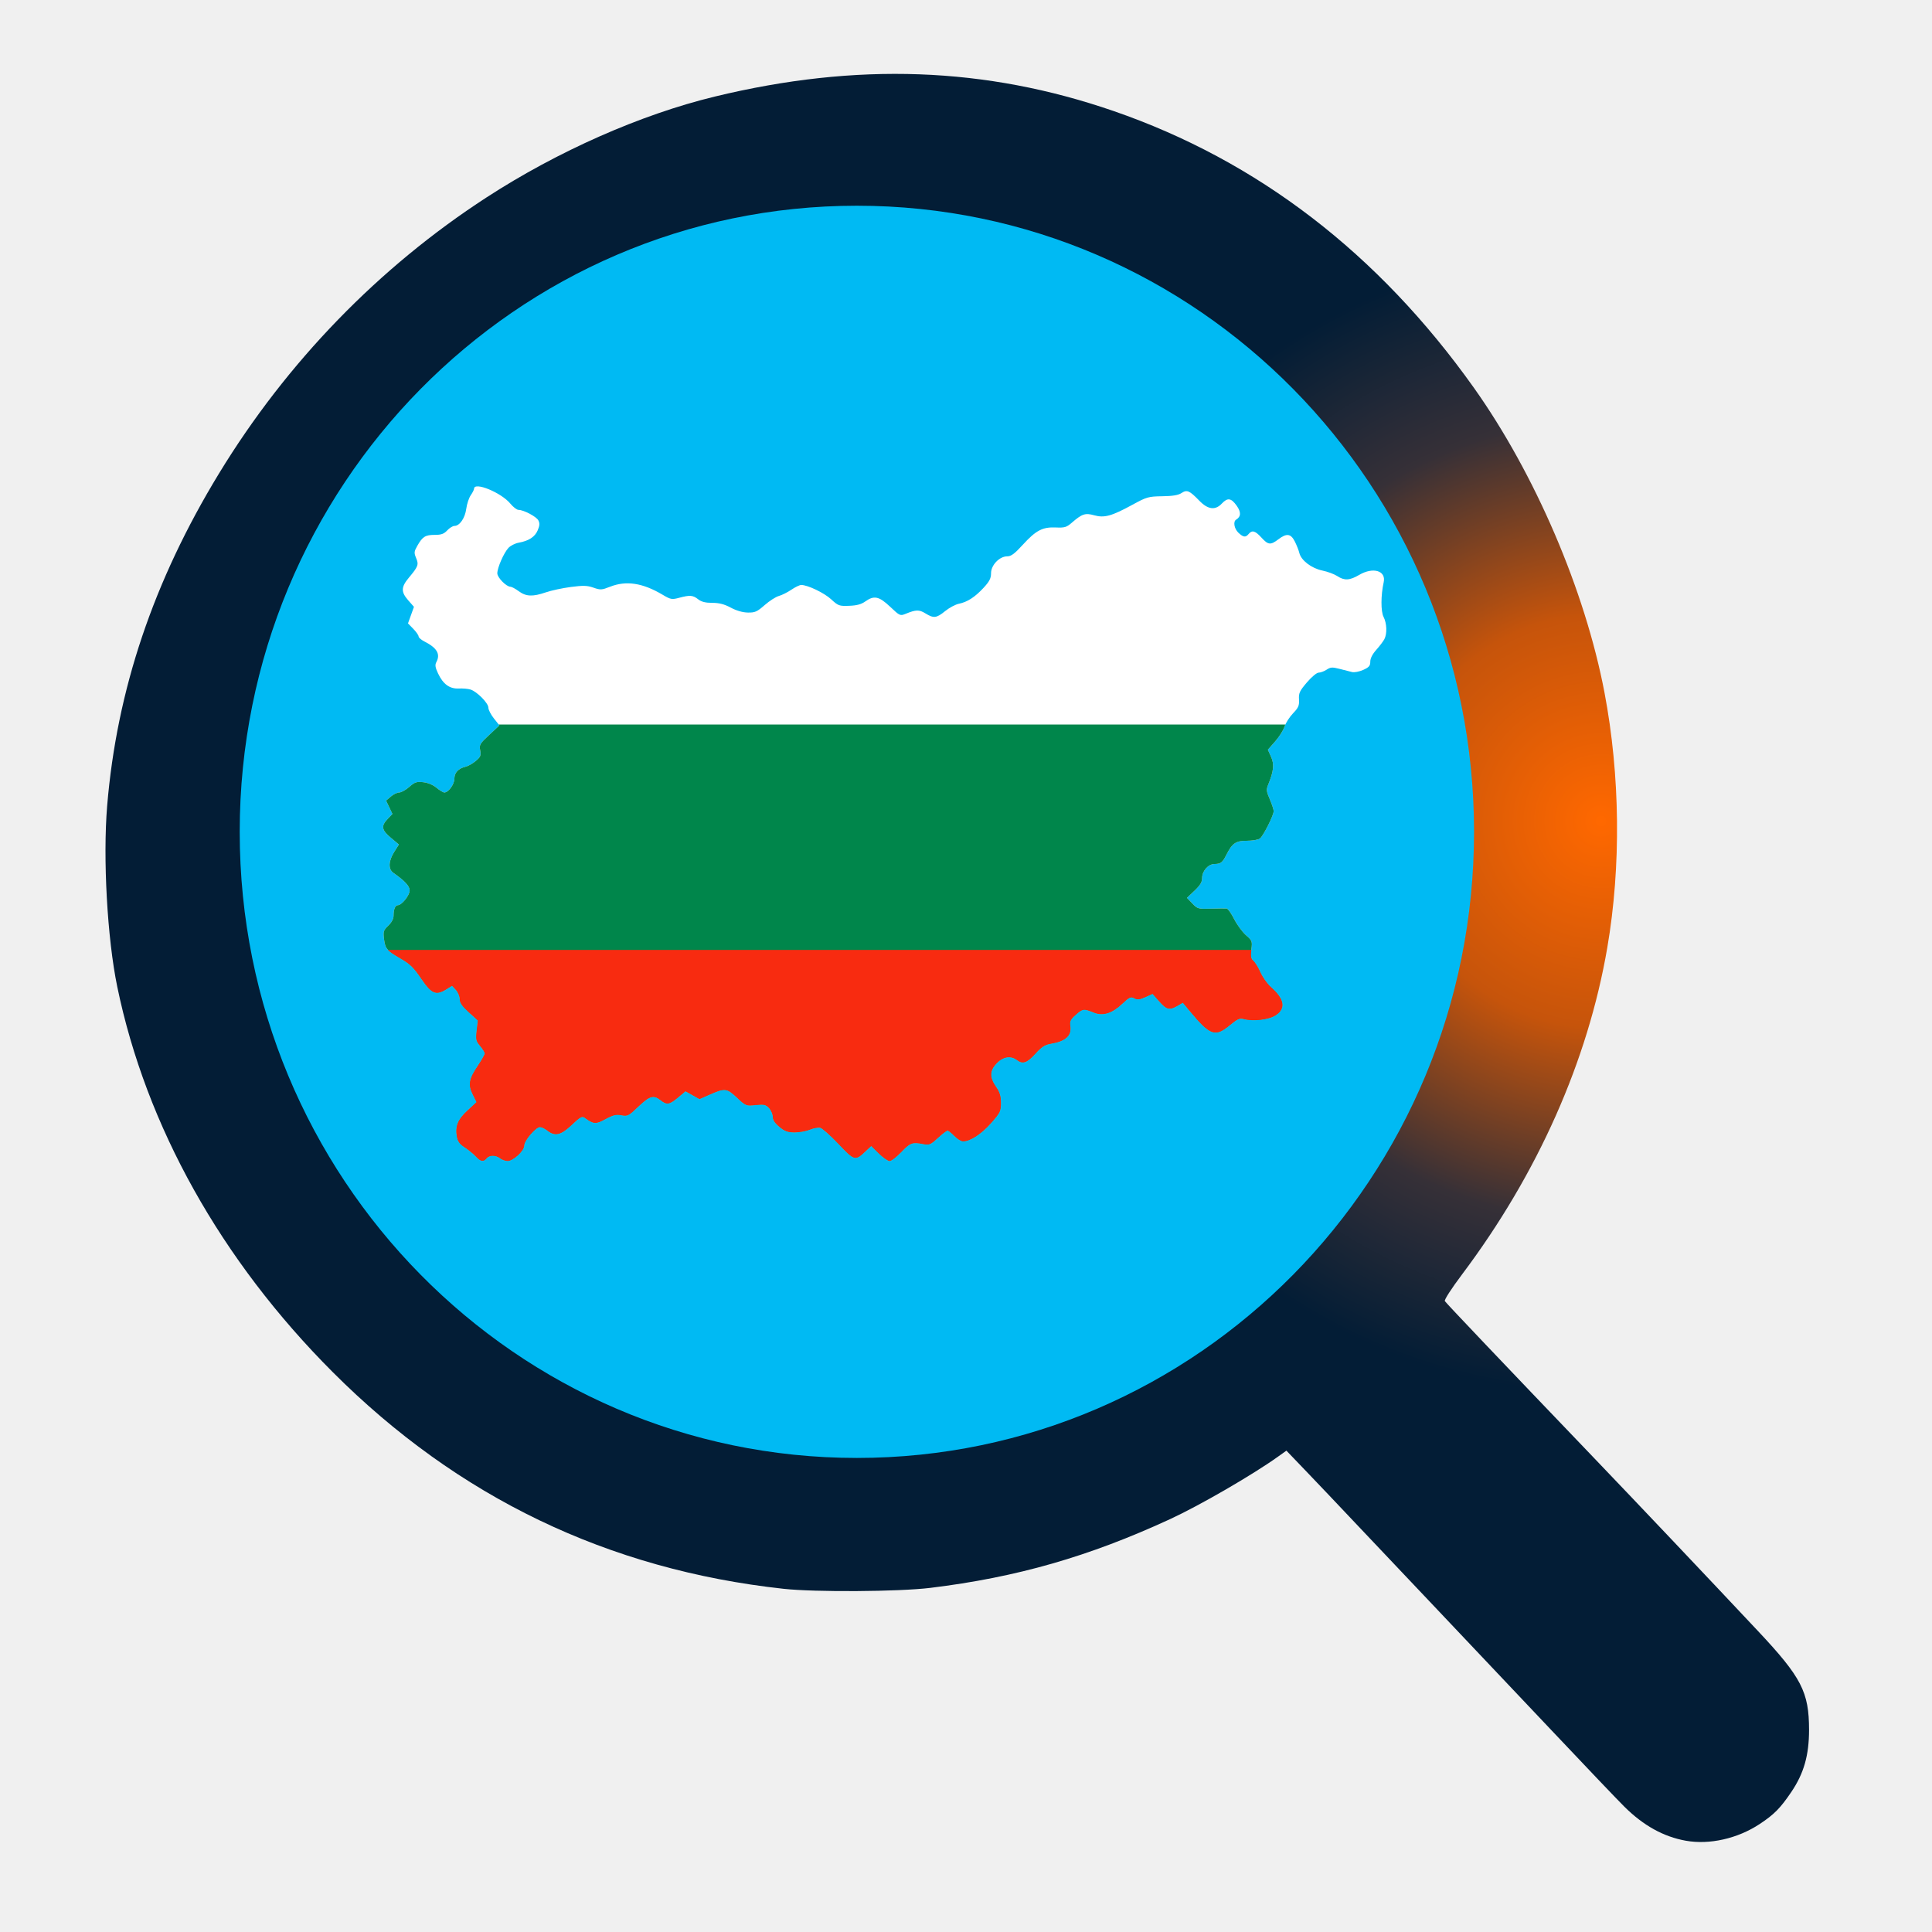
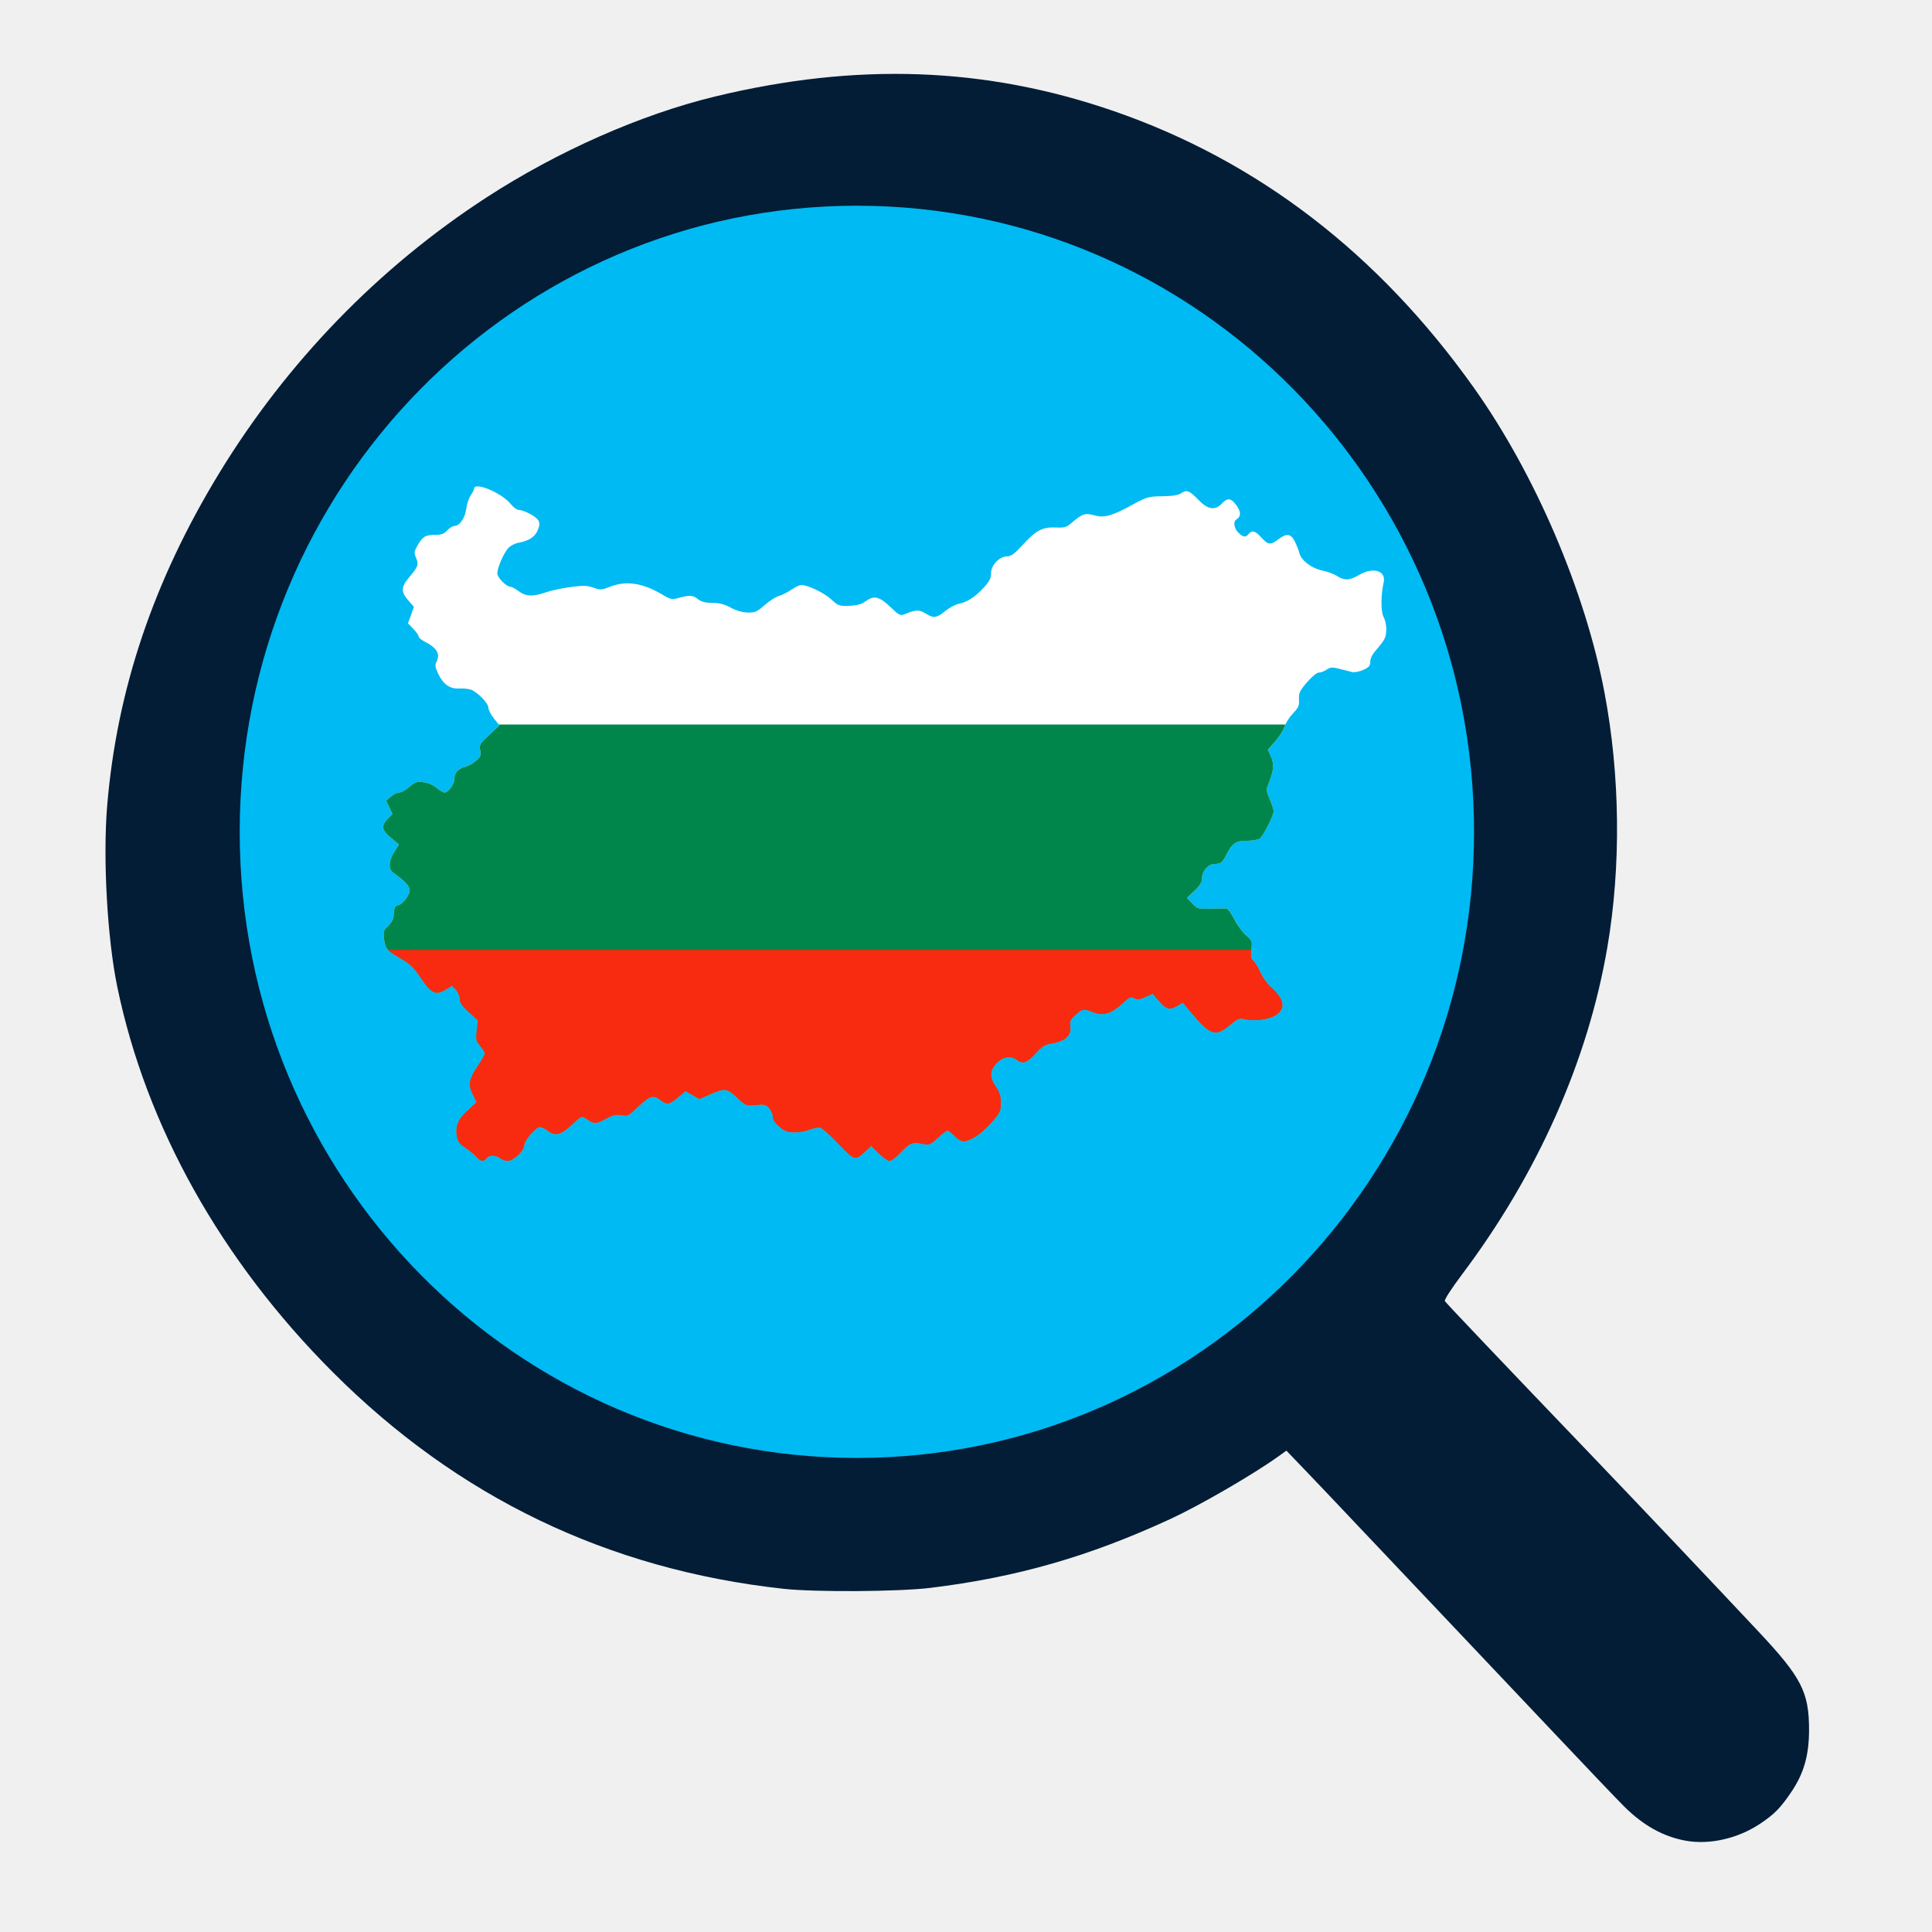
<svg xmlns="http://www.w3.org/2000/svg" width="1080" height="1080" viewBox="65 91 1080 1080">
  <defs>
    <clipPath id="country">
      <path d="M330.92,737.38C329.59,735.94 326.83,733.70 324.80,732.40C322.10,730.67 320.92,729.11 320.45,726.60C319.34,720.66 320.84,716.87 326.33,711.81L331.41,707.12 329.28,702.81C326.57,697.33 327.13,694.18 332.13,686.76C334.26,683.61 336.00,680.52 336.00,679.91C336.00,679.29 334.84,677.41 333.42,675.72C331.09,672.96 330.91,672.12 331.49,667.06L332.14,661.45 327.07,656.85C323.27,653.40 322.00,651.55 322.00,649.44C322.00,647.89 321.03,645.59 319.84,644.33L317.68,642.03 314.36,644.09C308.68,647.60 306.18,646.51 300.46,638.03C296.38,631.98 294.23,629.87 289.15,626.94C281.10,622.28 280.37,621.43 279.66,615.90C279.13,611.73 279.36,611.03 282.04,608.46C283.91,606.67 285.00,604.62 285.00,602.89C285.00,599.28 285.94,597.00 287.42,597.00C289.57,597.00 294.00,591.48 294.00,588.80C294.00,586.33 291.34,583.45 284.91,578.94C281.93,576.85 282.13,572.34 285.42,567.13L287.98,563.08 283.49,559.33C278.30,554.99 277.91,552.75 281.69,548.81L284.37,546.00 282.60,542.28L280.82,538.55 283.47,536.28C284.92,535.02 287.04,534.00 288.17,534.00C289.31,534.00 291.83,532.60 293.78,530.89C296.86,528.18 297.88,527.84 301.62,528.26C304.25,528.56 307.11,529.76 309.03,531.37C310.75,532.82 312.72,534.00 313.40,534.00C315.68,534.00 319.00,529.45 319.00,526.34C319.00,522.95 321.18,520.58 325.17,519.63C326.64,519.29 329.24,517.83 330.95,516.39C333.63,514.13 333.96,513.33 333.42,510.44C332.84,507.36 333.23,506.70 338.49,501.80L344.18,496.50 341.09,492.61C339.39,490.47 338.00,487.75 338.00,486.57C338.00,484.03 331.60,477.56 328.00,476.45C326.62,476.02 323.67,475.77 321.43,475.88C316.35,476.12 312.70,473.46 309.88,467.47C308.30,464.11 308.09,462.70 308.92,461.14C311.32,456.66 309.30,453.16 302.25,449.59C300.46,448.69 299.00,447.42 299.00,446.77C299.00,446.12 297.67,444.22 296.04,442.54L293.07,439.48 294.74,434.85L296.40,430.22 293.20,426.58C289.09,421.90 289.17,419.19 293.54,413.95C298.80,407.66 299.17,406.64 297.61,402.93C296.39,400.02 296.46,399.32 298.29,396.10C301.18,390.99 302.76,390.00 308.02,390.00C311.67,390.00 313.15,389.47 315.00,387.50C316.29,386.12 318.09,385.00 319.00,385.00C321.93,385.00 324.95,380.65 325.64,375.44C326.00,372.72 327.13,369.31 328.15,367.85C329.17,366.39 330.00,364.75 330.00,364.21C330.00,360.12 345.17,366.32 350.26,372.50C351.85,374.42 353.90,376.01 354.82,376.02C357.79,376.06 364.80,379.76 365.94,381.89C366.78,383.46 366.70,384.79 365.60,387.41C364.05,391.12 360.64,393.35 354.91,394.38C352.94,394.74 350.38,396.04 349.23,397.27C346.65,400.02 343.00,408.35 343.00,411.49C343.00,413.86 348.05,419.00 350.38,419.00C351.06,419.00 353.14,420.13 355.00,421.50C359.07,424.50 362.79,424.65 370.15,422.12C373.16,421.08 379.42,419.74 384.06,419.13C391.04,418.22 393.24,418.28 396.74,419.50C400.64,420.87 401.37,420.83 406.02,418.99C415.03,415.44 424.24,416.84 435.38,423.45C439.95,426.16 440.55,426.27 444.65,425.17C450.68,423.56 452.33,423.69 455.27,426.00C457.10,427.43 459.33,428.00 463.17,428.00C467.05,428.00 469.88,428.73 473.51,430.67C476.69,432.38 480.15,433.37 483.06,433.42C487.05,433.49 488.22,432.97 492.44,429.26C495.09,426.93 498.66,424.63 500.38,424.16C502.09,423.68 505.25,422.10 507.39,420.65C509.53,419.19 512.00,418.00 512.89,418.00C516.51,418.00 525.72,422.41 529.63,426.02C533.58,429.66 534.13,429.86 539.69,429.65C543.92,429.50 546.45,428.82 548.69,427.22C553.61,423.72 556.39,424.31 562.62,430.20C568.00,435.29 568.18,435.37 571.31,434.10C577.05,431.76 578.82,431.73 582.32,433.89C586.94,436.74 588.47,436.57 593.33,432.62C595.62,430.75 599.08,428.90 601.00,428.51C605.82,427.51 610.02,424.79 614.88,419.52C618.13,415.99 619.00,414.28 619.00,411.42C619.00,406.91 623.70,402.00 628.03,402.00C630.21,402.00 632.15,400.57 636.67,395.61C644.09,387.48 647.78,385.54 655.15,385.86C660.14,386.08 661.19,385.77 664.15,383.20C669.88,378.23 671.64,377.64 676.67,379.05C682.32,380.63 686.43,379.50 698.00,373.18C706.05,368.78 706.94,368.53 714.70,368.41C720.53,368.33 723.65,367.81 725.46,366.62C728.54,364.60 729.90,365.19 735.45,370.92C740.25,375.87 744.35,376.39 748.00,372.50C751.22,369.08 753.22,369.36 756.29,373.66C758.87,377.29 758.77,379.79 755.99,381.50C754.22,382.60 754.94,386.60 757.31,388.83C760.04,391.39 761.31,391.54 763.00,389.50C764.91,387.19 766.66,387.68 770.14,391.50C773.92,395.66 775.26,395.80 779.59,392.50C784.25,388.94 786.59,389.26 788.84,393.75C789.87,395.81 791.00,398.69 791.35,400.14C792.34,404.26 798.13,408.68 804.20,409.94C807.12,410.54 810.86,411.93 812.51,413.01C816.53,415.66 819.46,415.51 824.84,412.35C832.59,407.81 839.92,410.03 838.49,416.48C836.87,423.75 836.84,432.79 838.42,435.85C840.27,439.43 840.48,445.22 838.86,448.32C838.23,449.52 836.20,452.19 834.36,454.25C832.21,456.65 831.00,459.03 831.00,460.85C831.00,463.20 830.31,464.01 827.05,465.48C824.88,466.46 822.08,467.00 820.80,466.68C819.54,466.37 816.39,465.56 813.81,464.90C809.77,463.86 808.77,463.92 806.60,465.35C805.21,466.26 803.21,467.00 802.16,467.00C801.07,467.00 798.22,469.37 795.58,472.46C791.51,477.23 790.94,478.43 791.15,481.97C791.36,485.41 790.86,486.57 787.81,489.76C785.84,491.82 783.71,495.15 783.07,497.17C782.43,499.18 780.06,502.92 777.82,505.47L773.74,510.10 775.53,514.07C777.42,518.25 777.02,522.07 773.93,529.63C772.81,532.38 772.92,533.38 774.83,537.82C776.02,540.60 777.00,543.57 777.00,544.42C777.00,546.77 771.19,558.33 769.29,559.75C768.37,560.44 765.08,561.00 761.98,561.00C755.76,561.00 753.81,562.35 750.48,569.00C748.39,573.17 747.34,573.96 743.92,573.98C740.45,574.01 737.00,577.87 737.00,581.74C737.00,584.10 735.97,585.83 732.77,588.88L728.53,592.90 731.52,596.03C734.39,599.05 734.78,599.16 742.00,598.95C746.12,598.83 750.06,598.79 750.74,598.87C751.42,598.94 753.28,601.59 754.89,604.75C756.49,607.91 759.45,611.95 761.47,613.73C764.99,616.82 765.12,617.15 764.52,621.82C764.03,625.70 764.25,626.96 765.61,628.09C766.55,628.86 768.33,631.78 769.57,634.56C770.80,637.35 773.46,641.08 775.48,642.85C782.97,649.42 783.90,654.72 778.23,658.47C774.30,661.07 765.46,662.10 760.00,660.59C757.99,660.04 756.54,660.70 752.64,663.95C744.25,670.94 741.55,669.99 729.86,655.89L726.21,651.50 723.20,653.25C718.76,655.83 717.17,655.45 713.03,650.78L709.29,646.57 705.26,648.38C702.01,649.85 700.81,649.97 699.05,649.03C697.11,647.99 696.32,648.36 692.05,652.36C686.55,657.50 681.47,659.04 676.56,657.06C670.82,654.75 670.30,654.80 666.54,658.10C663.42,660.84 662.90,661.85 663.29,664.43C664.13,669.96 660.75,673.06 652.35,674.45C649.08,675.00 647.24,676.19 643.72,680.07C639.06,685.21 636.71,686.00 633.44,683.53C630.05,680.97 625.73,681.65 622.20,685.30C618.18,689.44 618.05,693.17 621.75,698.52C623.86,701.57 624.50,703.67 624.50,707.53C624.50,712.21 624.11,713.01 619.00,718.81C613.62,724.92 607.37,729.00 603.37,729.00C602.27,729.00 600.08,727.65 598.50,726.00C596.92,724.35 595.20,723.00 594.67,723.00C594.15,723.00 591.72,724.85 589.26,727.11C585.20,730.86 584.47,731.17 581.15,730.53C574.95,729.34 573.83,729.74 568.86,734.95C566.21,737.73 563.26,740.00 562.31,740.00C561.36,740.00 558.65,738.11 556.29,735.80L552.01,731.60 548.76,734.65C543.06,740.00 542.64,739.89 533.76,730.49C529.33,725.80 524.75,721.73 523.59,721.43C522.43,721.14 519.81,721.60 517.77,722.45C515.73,723.30 511.90,724.00 509.26,724.00C505.37,724.00 503.74,723.41 500.73,720.93C498.16,718.81 497.00,717.04 497.00,715.24C497.00,713.80 496.06,711.62 494.90,710.40C493.08,708.45 492.11,708.24 487.41,708.72C482.06,709.27 481.95,709.23 476.94,704.54C471.23,699.20 470.24,699.10 461.26,703.07L456.03,705.38 452.12,703.19L448.20,700.99 444.01,704.49C439.17,708.54 437.77,708.75 434.27,706.00C430.35,702.92 428.16,703.54 421.86,709.55C416.39,714.77 415.83,715.06 412.38,714.41C409.42,713.86 407.70,714.27 403.46,716.57C397.97,719.54 396.92,719.47 391.81,715.80C390.38,714.77 389.31,715.37 384.62,719.80C378.50,725.59 375.28,726.34 371.00,723.00C369.62,721.92 367.76,721.03 366.87,721.02C364.49,720.99 358.00,728.58 358.00,731.40C358.00,734.35 351.86,740.01 348.72,739.97C347.50,739.95 345.63,739.28 344.56,738.47C342.06,736.58 338.58,736.59 337.00,738.50C335.22,740.65 333.69,740.37 330.92,737.38Z" />
    </clipPath>
    <radialGradient id="rim" gradientUnits="userSpaceOnUse" cx="960" cy="550" r="320">
      <stop stop-color="#ff6800" />
      <stop offset=".36" stop-color="#c6540b" />
      <stop offset=".7" stop-color="#363037" />
      <stop offset="1" stop-color="#031d36" />
    </radialGradient>
  </defs>
-   <path fill="url(#rim)" d="M1007.35,1119.97C994.91,1117.74 983.68,1111.51 973.00,1100.92C969.42,1097.38 951.20,1078.27 932.50,1058.46C913.80,1038.65 883.88,1007.03 866.00,988.18C848.12,969.33 827.69,947.74 820.58,940.21C813.48,932.67 802.37,920.97 795.89,914.21L784.11,901.92 779.31,905.35C764.96,915.59 735.59,932.59 719.07,940.21C673.70,961.16 633.20,972.77 585.00,978.64C567.32,980.79 520.64,981.08 503.00,979.15C404.97,968.43 320.94,928.03 251.00,858.02C188.61,795.57 146.65,720.52 130.55,642.60C124.96,615.55 122.47,570.86 124.90,541.50C130.29,476.65 150.80,415.73 187.53,355.50C225.39,293.41 276.75,240.44 337.00,201.34C376.78,175.52 423.11,155.05 464.47,145.01C543.90,125.74 615.94,128.35 687.57,153.09C768.03,180.88 835.55,232.73 888.79,307.60C923.05,355.78 951.04,421.04 961.90,478.05C970.70,524.32 971.27,575.36 963.48,620.77C952.63,684.03 924.61,747.08 882.36,803.32C876.26,811.44 872.27,817.63 872.68,818.32C873.36,819.44 904.74,852.44 956.01,905.96C981.01,932.06 1019.52,972.70 1047.78,1002.81C1072.04,1028.66 1076.26,1036.82 1076.27,1058.00C1076.27,1072.20 1073.37,1082.37 1066.34,1092.75C1060.20,1101.82 1056.76,1105.30 1048.63,1110.67C1036.31,1118.80 1020.57,1122.35 1007.35,1119.97Z" />
+   <path fill="#031d36" d="M1007.35,1119.97C994.91,1117.74 983.68,1111.51 973.00,1100.92C969.42,1097.38 951.20,1078.27 932.50,1058.46C913.80,1038.65 883.88,1007.03 866.00,988.18C848.12,969.33 827.69,947.74 820.58,940.21C813.48,932.67 802.37,920.97 795.89,914.21L784.11,901.92 779.31,905.35C764.96,915.59 735.59,932.59 719.07,940.21C673.70,961.16 633.20,972.77 585.00,978.64C567.32,980.79 520.64,981.08 503.00,979.15C404.97,968.43 320.94,928.03 251.00,858.02C188.61,795.57 146.65,720.52 130.55,642.60C124.96,615.55 122.47,570.86 124.90,541.50C130.29,476.65 150.80,415.73 187.53,355.50C225.39,293.41 276.75,240.44 337.00,201.34C376.78,175.52 423.11,155.05 464.47,145.01C543.90,125.74 615.94,128.35 687.57,153.09C768.03,180.88 835.55,232.73 888.79,307.60C923.05,355.78 951.04,421.04 961.90,478.05C970.70,524.32 971.27,575.36 963.48,620.77C952.63,684.03 924.61,747.08 882.36,803.32C876.26,811.44 872.27,817.63 872.68,818.32C873.36,819.44 904.74,852.44 956.01,905.96C981.01,932.06 1019.52,972.70 1047.78,1002.81C1072.04,1028.66 1076.26,1036.82 1076.27,1058.00C1076.27,1072.20 1073.37,1082.37 1066.34,1092.75C1060.20,1101.82 1056.76,1105.30 1048.63,1110.67C1036.31,1118.80 1020.57,1122.35 1007.35,1119.97Z" />
  <ellipse cx="544" cy="556" rx="345" ry="350" fill="#00baf3" />
  <g clip-path="url(#country)">
    <path fill="#fff" d="M250 320h610v450H250z" />
    <path fill="#00864b" d="M250 496h610v274H250z" />
    <path fill="#f82b10" d="M250 622h610v148H250z" />
  </g>
</svg>
